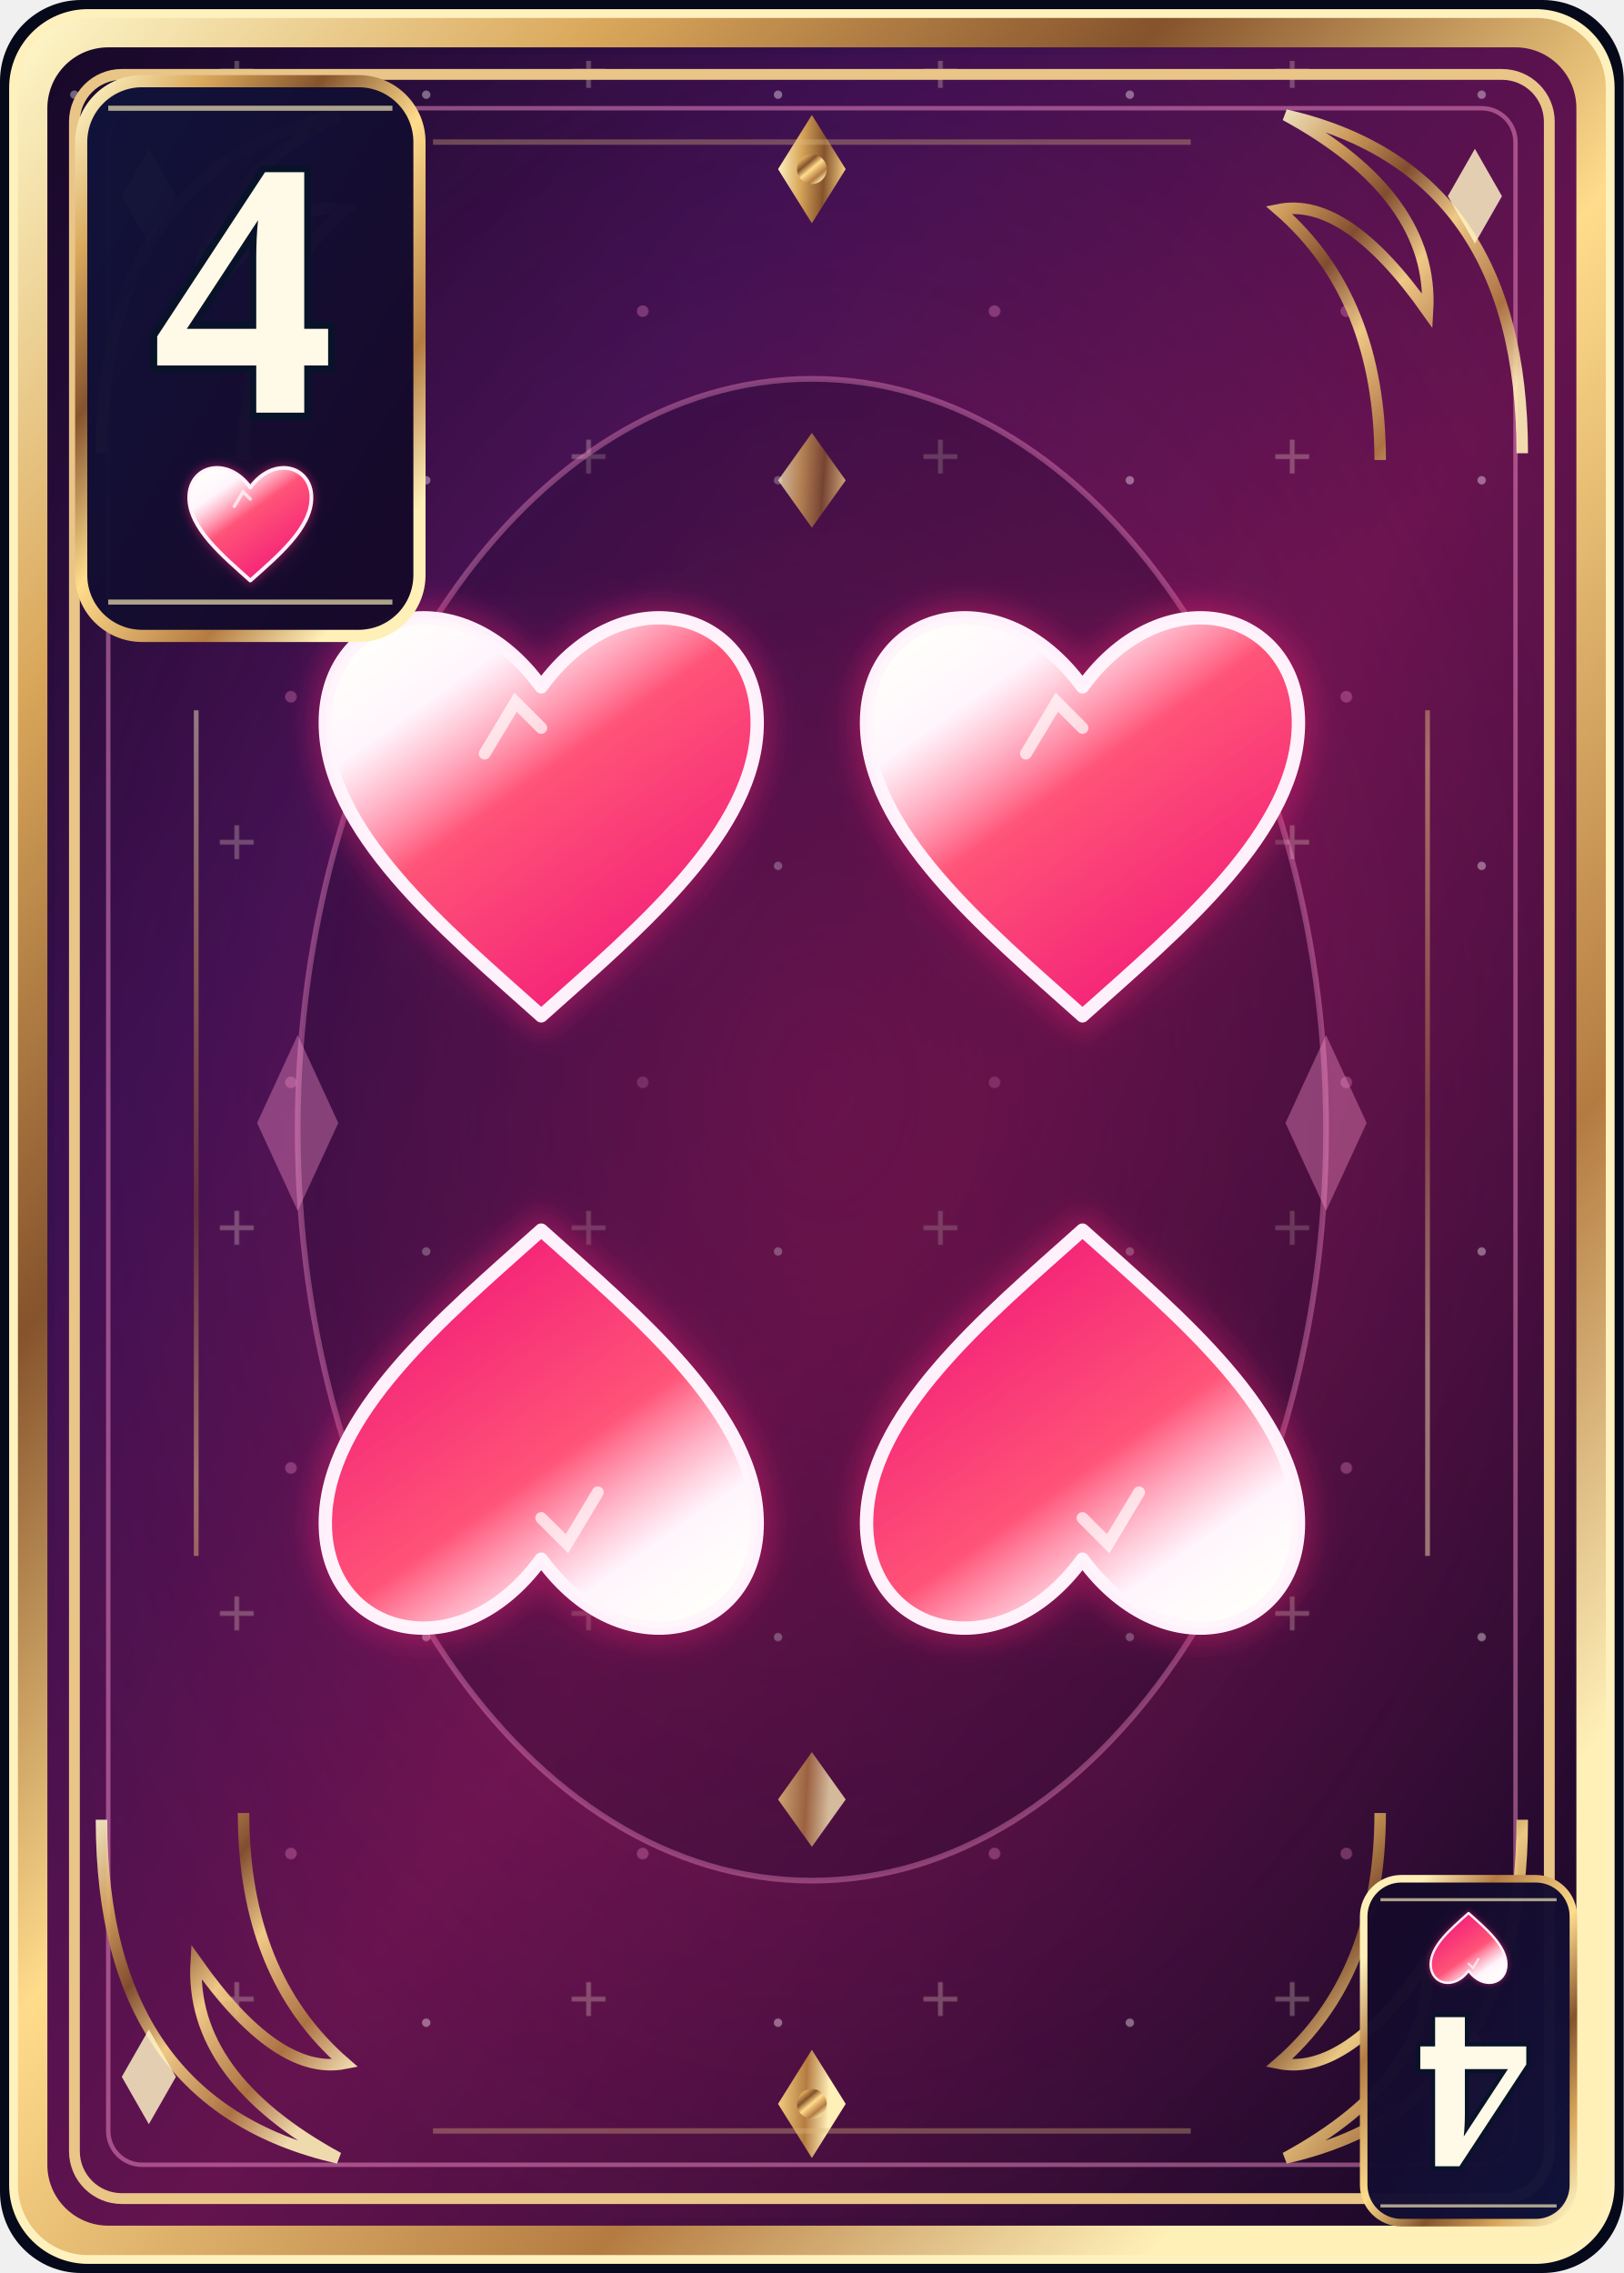
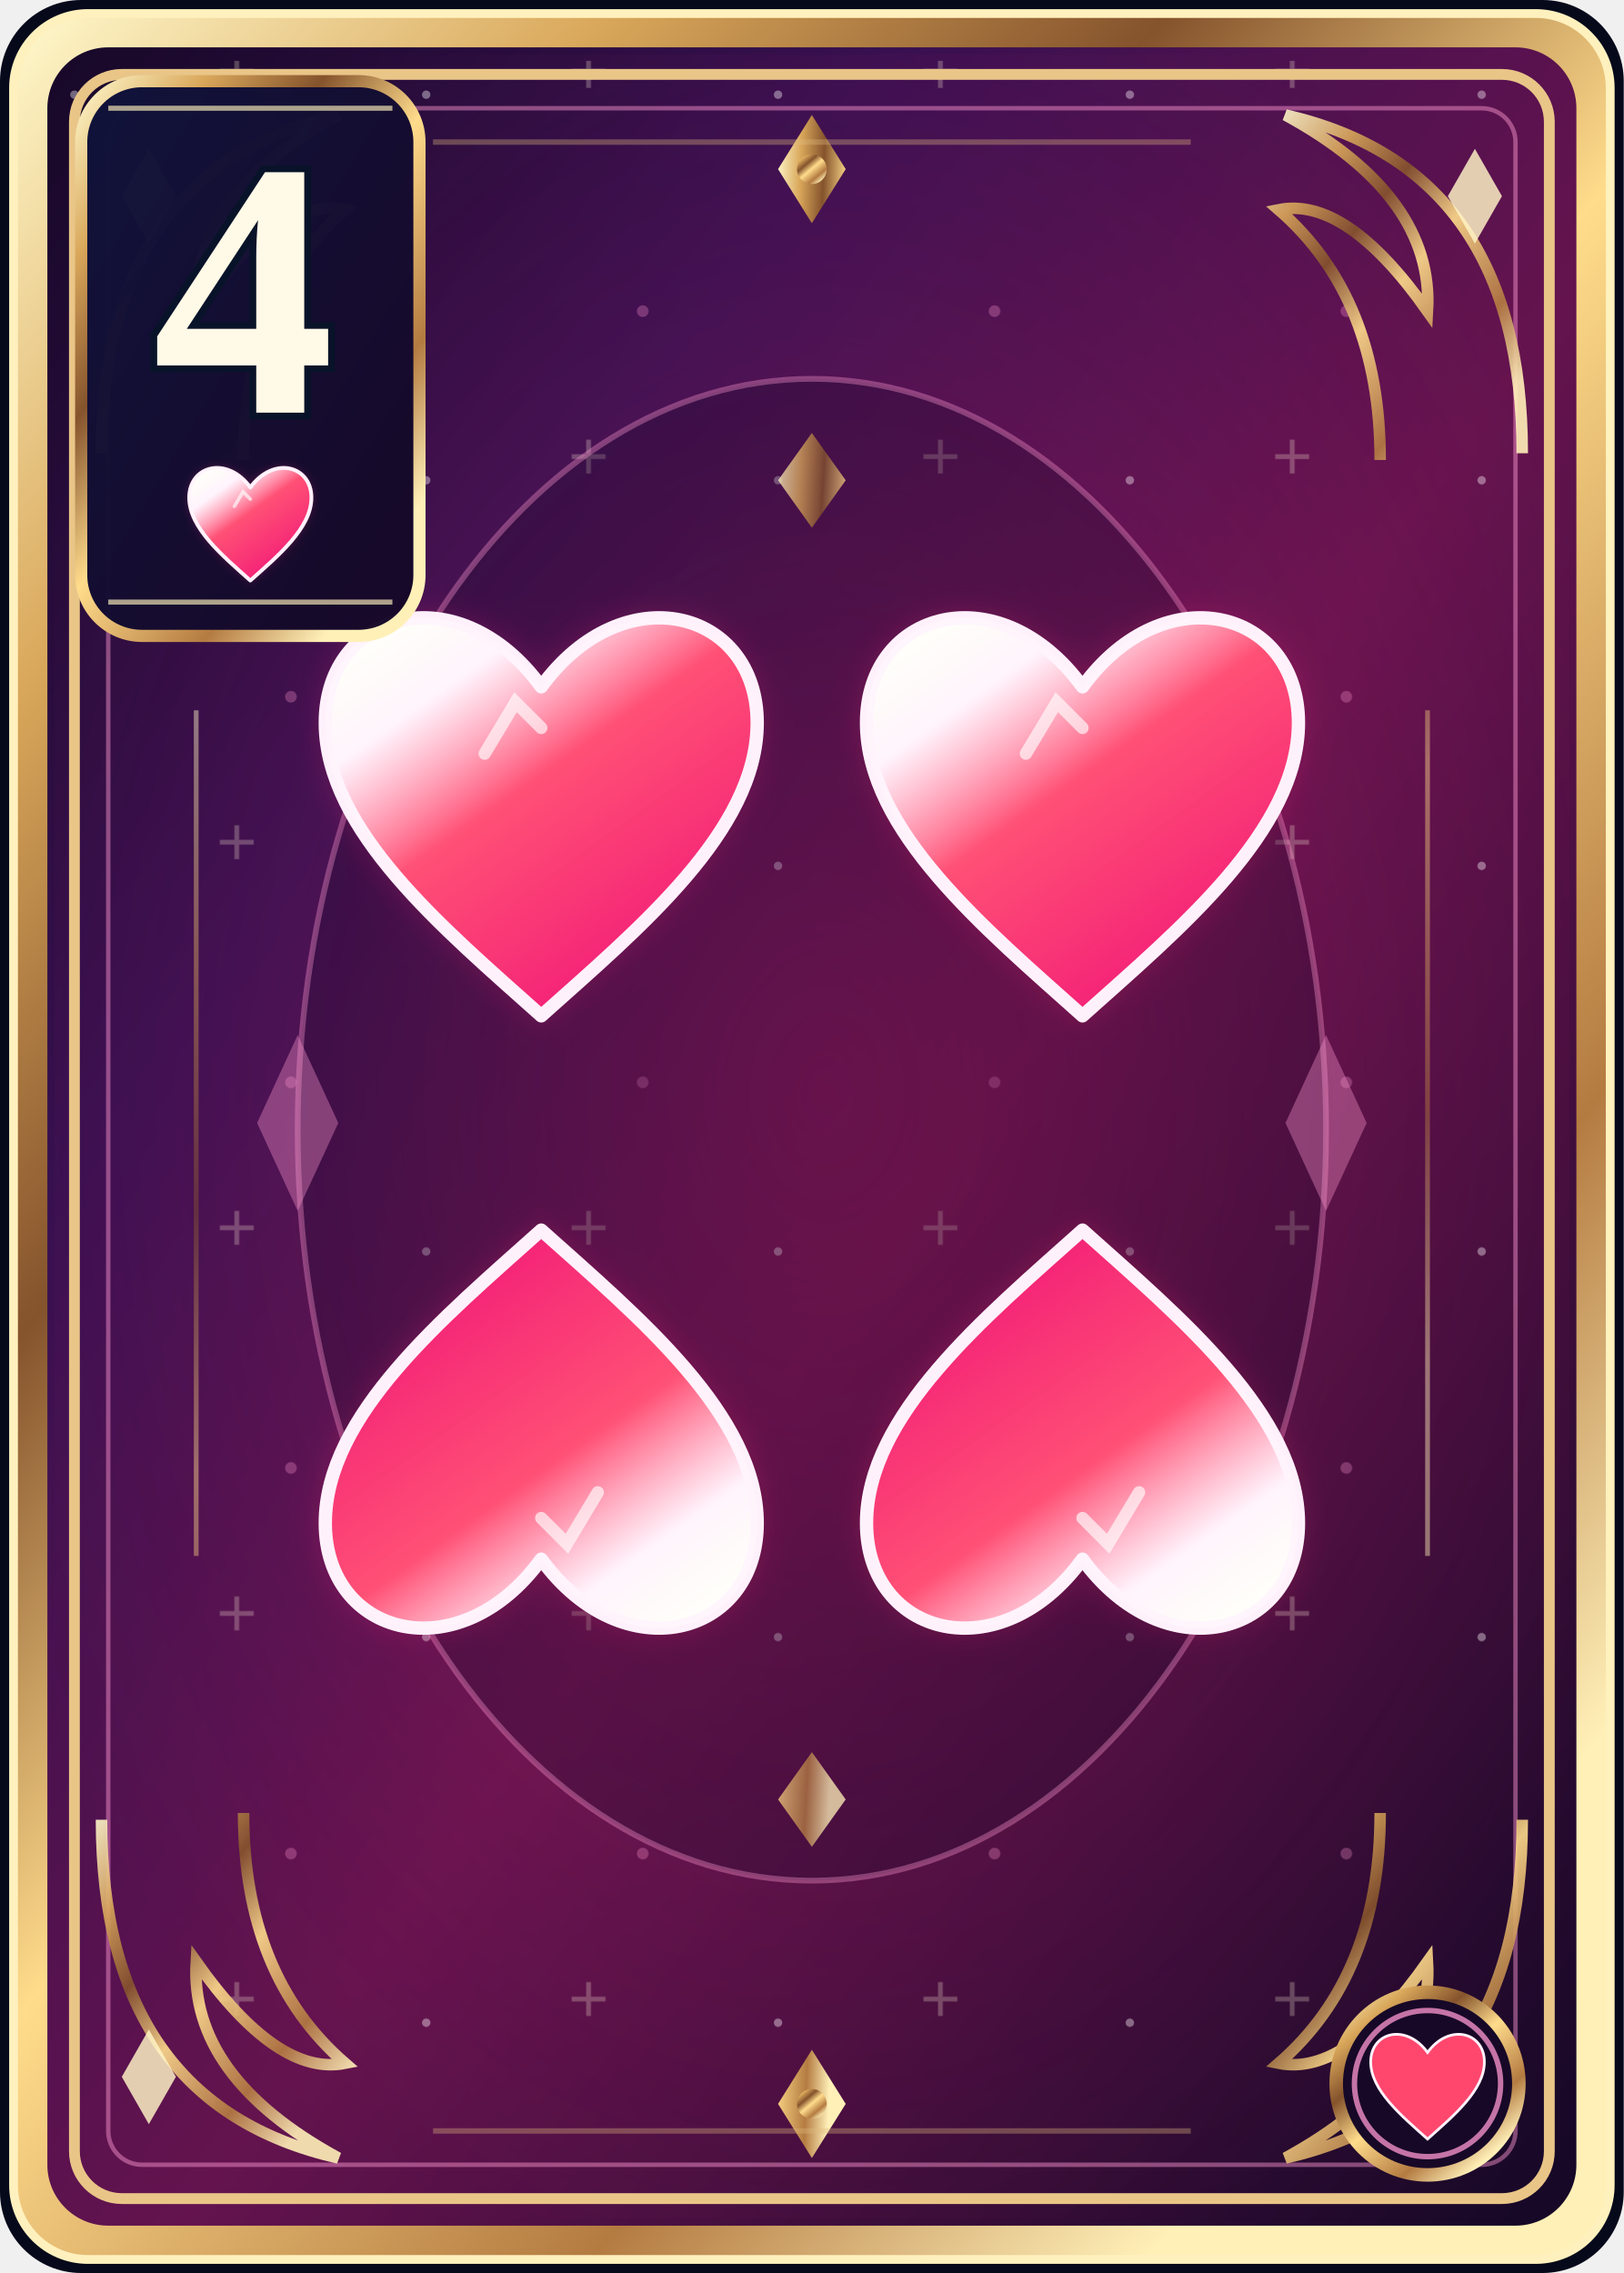
- <svg xmlns="http://www.w3.org/2000/svg" viewBox="0 0 240 336" width="240" height="336" role="img" aria-label="4 of Hearts — Mystic Royale V3" data-theme="mystic-royale-v3" data-rank="4" data-suit="H" data-card="H-4">
+ <svg xmlns="http://www.w3.org/2000/svg" viewBox="0 0 240 336" width="240" height="336" role="img" aria-label="4 of Hearts — Mystic Royale V4" data-theme="mystic-royale-v4" data-rank="4" data-suit="H" data-card="H-4">
  <defs>
    <linearGradient id="velvet" x1="0%" y1="0%" x2="96%" y2="100%">
      <stop offset="0%" stop-color="#170827" />
      <stop offset="28%" stop-color="#381050" />
      <stop offset="56%" stop-color="#64134e" />
      <stop offset="100%" stop-color="#170827" />
    </linearGradient>
    <radialGradient id="aura" cx="51%" cy="48%" r="59%">
      <stop offset="0%" stop-color="#f52375" stop-opacity=".27" />
      <stop offset="60%" stop-color="#f52375" stop-opacity=".08" />
      <stop offset="100%" stop-color="#f52375" stop-opacity="0" />
    </radialGradient>
    <linearGradient id="gold" x1="0%" y1="0%" x2="84%" y2="100%">
      <stop offset="0%" stop-color="#fff8cb" />
      <stop offset="18%" stop-color="#d9a75a" />
      <stop offset="35%" stop-color="#85532c" />
      <stop offset="53%" stop-color="#ffdc8c" />
      <stop offset="77%" stop-color="#b47b41" />
      <stop offset="94%" stop-color="#fff0b8" />
    </linearGradient>
    <linearGradient id="gem" x1="17%" y1="3%" x2="91%" y2="100%">
      <stop offset="0%" stop-color="#fffdf8" />
      <stop offset="15%" stop-color="#fff1fb" />
      <stop offset="40%" stop-color="#ff476e" />
      <stop offset="78%" stop-color="#f52375" />
      <stop offset="100%" stop-color="#381050" />
    </linearGradient>
    <linearGradient id="gemshine" x1="20%" y1="3%" x2="91%" y2="92%">
      <stop offset="0%" stop-color="#ffffff" stop-opacity=".91" />
      <stop offset="43%" stop-color="#ffffff" stop-opacity=".16" />
      <stop offset="100%" stop-color="#ffffff" stop-opacity="0" />
    </linearGradient>
    <radialGradient id="halo">
      <stop offset="0%" stop-color="#f52375" stop-opacity=".64" />
      <stop offset="54%" stop-color="#f52375" stop-opacity=".14" />
      <stop offset="100%" stop-color="#f52375" stop-opacity="0" />
    </radialGradient>
    <linearGradient id="portraitFade" x1="0%" y1="0%" x2="0%" y2="100%">
      <stop offset="0%" stop-color="#170827" stop-opacity=".03" />
      <stop offset="69%" stop-color="#170827" stop-opacity=".05" />
      <stop offset="100%" stop-color="#170827" stop-opacity=".89" />
    </linearGradient>
    <linearGradient id="indexBg" x1="0%" y1="0%" x2="100%" y2="100%">
      <stop offset="0%" stop-color="#10133b" stop-opacity=".98" />
      <stop offset="100%" stop-color="#170827" stop-opacity=".98" />
    </linearGradient>
    <filter id="soft" x="-50%" y="-50%" width="200%" height="200%">
      <feGaussianBlur stdDeviation="2.6" />
    </filter>
    <pattern id="stars" width="52" height="57" patternUnits="userSpaceOnUse">
      <circle cx="11" cy="14" r=".62" fill="#fff9ff" opacity=".39" />
      <circle cx="43" cy="46" r=".86" fill="#ff98d1" opacity=".3" />
      <path d="M35 8v5m-2.5-2.5h5" stroke="#fff2d7" stroke-width=".7" opacity=".26" />
    </pattern>
    <path id="suit" d="M0 41 C-19 24 -42 5 -42 -16 C-42 -38 -16 -45 0 -23 C16 -45 42 -38 42 -16 C42 5 19 24 0 41Z" />
    <clipPath id="portraitClip">
      <rect x="41" y="76" width="158" height="190" rx="10" />
    </clipPath>
  </defs>
  <rect width="240" height="336" rx="12" fill="#05091a" />
  <rect x="2" y="2" width="236" height="332" rx="11" fill="url(#gold)" stroke="#fff1be" stroke-width="1.3" />
  <rect x="7" y="7" width="226" height="322" rx="9" fill="url(#velvet)" />
  <rect x="8" y="8" width="224" height="320" rx="8" fill="url(#aura)" />
  <rect x="9" y="9" width="222" height="318" rx="8" fill="url(#stars)" />
  <rect x="11" y="11" width="218" height="314" rx="7" fill="none" stroke="#e9c588" stroke-width="1.6" />
  <rect x="16" y="16" width="208" height="304" rx="5" fill="none" stroke="#ff98d1" stroke-opacity=".46" stroke-width=".65" />
  <path d="M29 105L29 230M211 105L211 230" stroke="url(#gold)" stroke-width=".7" opacity=".46" />
  <g stroke="url(#gold)" stroke-width="1.7" fill="none" opacity=".9">
    <path d="M15 67Q15 25 50 17Q28 29 29 46Q41 29 51 31Q36 44 36 68" />
    <path d="M225 67Q225 25 190 17Q212 29 211 46Q199 29 189 31Q204 44 204 68" />
    <path d="M15 269Q15 311 50 319Q28 307 29 290Q41 307 51 305Q36 292 36 268" />
    <path d="M225 269Q225 311 190 319Q212 307 211 290Q199 307 189 305Q204 292 204 268" />
  </g>
  <g fill="#fff4c7" opacity=".83">
    <path d="M22 22l4 7-4 7-4-7Z M218 22l4 7-4 7-4-7Z M22 314l4-7-4-7-4 7Z M218 314l4-7-4-7-4 7Z" />
  </g>
  <g fill="url(#gold)">
    <path d="M120 17l5 8-5 8-5-8Z M120 319l5-8-5-8-5 8Z" />
    <circle cx="120" cy="25" r="2.2" />
    <circle cx="120" cy="311" r="2.2" />
  </g>
  <path d="M64 21h112M64 315h112" stroke="#dfb97e" stroke-width=".8" opacity=".35" />
  <ellipse cx="120" cy="167" rx="76" ry="111" fill="#170827" opacity=".27" />
  <ellipse cx="120" cy="167" rx="76" ry="111" fill="none" stroke="#ff98d1" stroke-width=".85" opacity=".36" />
  <path d="M120 64l5 7-5 7-5-7ZM120 259l5 7-5 7-5-7Z" fill="url(#gold)" opacity=".76" />
  <path d="M44 153l6 13-6 13-6-13ZM196 153l6 13-6 13-6-13Z" fill="#ff98d1" opacity=".36" />
  <g class="royal-pip" transform="translate(80 119) rotate(0) scale(0.76)">
-     <circle r="47" fill="url(#halo)" opacity=".40" />
-     <use href="#suit" fill="#f52375" stroke="#f52375" stroke-width="6" filter="url(#soft)" opacity=".35" />
+     <circle r="42" fill="url(#halo)" opacity=".22" />
+     <use href="#suit" fill="#f52375" stroke="#f52375" stroke-width="3.1" filter="url(#soft)" opacity=".18" />
    <use href="#suit" fill="url(#gem)" stroke="#fff1fb" stroke-width="2.6" stroke-linejoin="round" />
-     <use href="#suit" fill="url(#gemshine)" opacity=".41" />
-     <path d="M-11 -10L-5 -20L0 -15" fill="none" stroke="#ffffff" stroke-width="2.3" opacity=".68" stroke-linecap="round" />
+     <use href="#suit" fill="url(#gemshine)" opacity=".30" />
+     <path d="M-11 -10L-5 -20L0 -15" fill="none" stroke="#ffffff" stroke-width="2.4" opacity=".64" stroke-linecap="round" />
  </g>
  <g class="royal-pip" transform="translate(160 119) rotate(0) scale(0.76)">
-     <circle r="47" fill="url(#halo)" opacity=".40" />
-     <use href="#suit" fill="#f52375" stroke="#f52375" stroke-width="6" filter="url(#soft)" opacity=".35" />
+     <circle r="42" fill="url(#halo)" opacity=".22" />
+     <use href="#suit" fill="#f52375" stroke="#f52375" stroke-width="3.1" filter="url(#soft)" opacity=".18" />
    <use href="#suit" fill="url(#gem)" stroke="#fff1fb" stroke-width="2.6" stroke-linejoin="round" />
-     <use href="#suit" fill="url(#gemshine)" opacity=".41" />
-     <path d="M-11 -10L-5 -20L0 -15" fill="none" stroke="#ffffff" stroke-width="2.3" opacity=".68" stroke-linecap="round" />
+     <use href="#suit" fill="url(#gemshine)" opacity=".30" />
+     <path d="M-11 -10L-5 -20L0 -15" fill="none" stroke="#ffffff" stroke-width="2.4" opacity=".64" stroke-linecap="round" />
  </g>
  <g class="royal-pip" transform="translate(80 213) rotate(180) scale(0.76)">
-     <circle r="47" fill="url(#halo)" opacity=".40" />
-     <use href="#suit" fill="#f52375" stroke="#f52375" stroke-width="6" filter="url(#soft)" opacity=".35" />
+     <circle r="42" fill="url(#halo)" opacity=".22" />
+     <use href="#suit" fill="#f52375" stroke="#f52375" stroke-width="3.1" filter="url(#soft)" opacity=".18" />
    <use href="#suit" fill="url(#gem)" stroke="#fff1fb" stroke-width="2.6" stroke-linejoin="round" />
-     <use href="#suit" fill="url(#gemshine)" opacity=".41" />
-     <path d="M-11 -10L-5 -20L0 -15" fill="none" stroke="#ffffff" stroke-width="2.3" opacity=".68" stroke-linecap="round" />
+     <use href="#suit" fill="url(#gemshine)" opacity=".30" />
+     <path d="M-11 -10L-5 -20L0 -15" fill="none" stroke="#ffffff" stroke-width="2.4" opacity=".64" stroke-linecap="round" />
  </g>
  <g class="royal-pip" transform="translate(160 213) rotate(180) scale(0.76)">
-     <circle r="47" fill="url(#halo)" opacity=".40" />
-     <use href="#suit" fill="#f52375" stroke="#f52375" stroke-width="6" filter="url(#soft)" opacity=".35" />
+     <circle r="42" fill="url(#halo)" opacity=".22" />
+     <use href="#suit" fill="#f52375" stroke="#f52375" stroke-width="3.1" filter="url(#soft)" opacity=".18" />
    <use href="#suit" fill="url(#gem)" stroke="#fff1fb" stroke-width="2.6" stroke-linejoin="round" />
-     <use href="#suit" fill="url(#gemshine)" opacity=".41" />
-     <path d="M-11 -10L-5 -20L0 -15" fill="none" stroke="#ffffff" stroke-width="2.3" opacity=".68" stroke-linecap="round" />
+     <use href="#suit" fill="url(#gemshine)" opacity=".30" />
+     <path d="M-11 -10L-5 -20L0 -15" fill="none" stroke="#ffffff" stroke-width="2.4" opacity=".64" stroke-linecap="round" />
  </g>
  <g class="corner-index">
    <rect x="12" y="12" width="50" height="82" rx="9" fill="url(#indexBg)" stroke="url(#gold)" stroke-width="1.8" />
    <path d="M16 16h42M16 89h42" stroke="#fff2bd" stroke-width=".75" opacity=".65" />
    <text x="36" y="61" text-anchor="middle" font-family="Georgia,Times New Roman,serif" font-weight="bold" font-size="54" fill="#fff9e7" stroke="#081329" stroke-width="2" paint-order="stroke">4</text>
    <g class="royal-pip" transform="translate(37 77) rotate(0) scale(0.215)">
-       <circle r="47" fill="url(#halo)" opacity=".40" />
-       <use href="#suit" fill="#f52375" stroke="#f52375" stroke-width="6" filter="url(#soft)" opacity=".35" />
+       <circle r="42" fill="url(#halo)" opacity=".22" />
+       <use href="#suit" fill="#f52375" stroke="#f52375" stroke-width="3.1" filter="url(#soft)" opacity=".18" />
      <use href="#suit" fill="url(#gem)" stroke="#fff1fb" stroke-width="2.6" stroke-linejoin="round" />
-       <use href="#suit" fill="url(#gemshine)" opacity=".41" />
-       <path d="M-11 -10L-5 -20L0 -15" fill="none" stroke="#ffffff" stroke-width="2.3" opacity=".68" stroke-linecap="round" />
+       <use href="#suit" fill="url(#gemshine)" opacity=".30" />
+       <path d="M-11 -10L-5 -20L0 -15" fill="none" stroke="#ffffff" stroke-width="2.4" opacity=".64" stroke-linecap="round" />
    </g>
  </g>
-   <g class="corner-index" transform="translate(240 336) rotate(180) scale(.62)">
-     <rect x="12" y="12" width="50" height="82" rx="9" fill="url(#indexBg)" stroke="url(#gold)" stroke-width="1.8" />
-     <path d="M16 16h42M16 89h42" stroke="#fff2bd" stroke-width=".75" opacity=".65" />
-     <text x="36" y="61" text-anchor="middle" font-family="Georgia,Times New Roman,serif" font-weight="bold" font-size="54" fill="#fff9e7" stroke="#081329" stroke-width="2" paint-order="stroke">4</text>
-     <g class="royal-pip" transform="translate(37 77) rotate(0) scale(0.215)">
-       <circle r="47" fill="url(#halo)" opacity=".40" />
-       <use href="#suit" fill="#f52375" stroke="#f52375" stroke-width="6" filter="url(#soft)" opacity=".35" />
-       <use href="#suit" fill="url(#gem)" stroke="#fff1fb" stroke-width="2.6" stroke-linejoin="round" />
-       <use href="#suit" fill="url(#gemshine)" opacity=".41" />
-       <path d="M-11 -10L-5 -20L0 -15" fill="none" stroke="#ffffff" stroke-width="2.3" opacity=".68" stroke-linecap="round" />
-     </g>
+   <g class="corner-sigil" transform="translate(211 308)">
+     <circle r="13.5" fill="#170827" stroke="url(#gold)" stroke-width="2" />
+     <circle r="10.8" fill="none" stroke="#ff98d1" stroke-width=".8" opacity=".75" />
+     <use href="#suit" fill="#ff476e" stroke="#fff1fb" stroke-width="2" transform="scale(.20)" />
  </g>
</svg>
